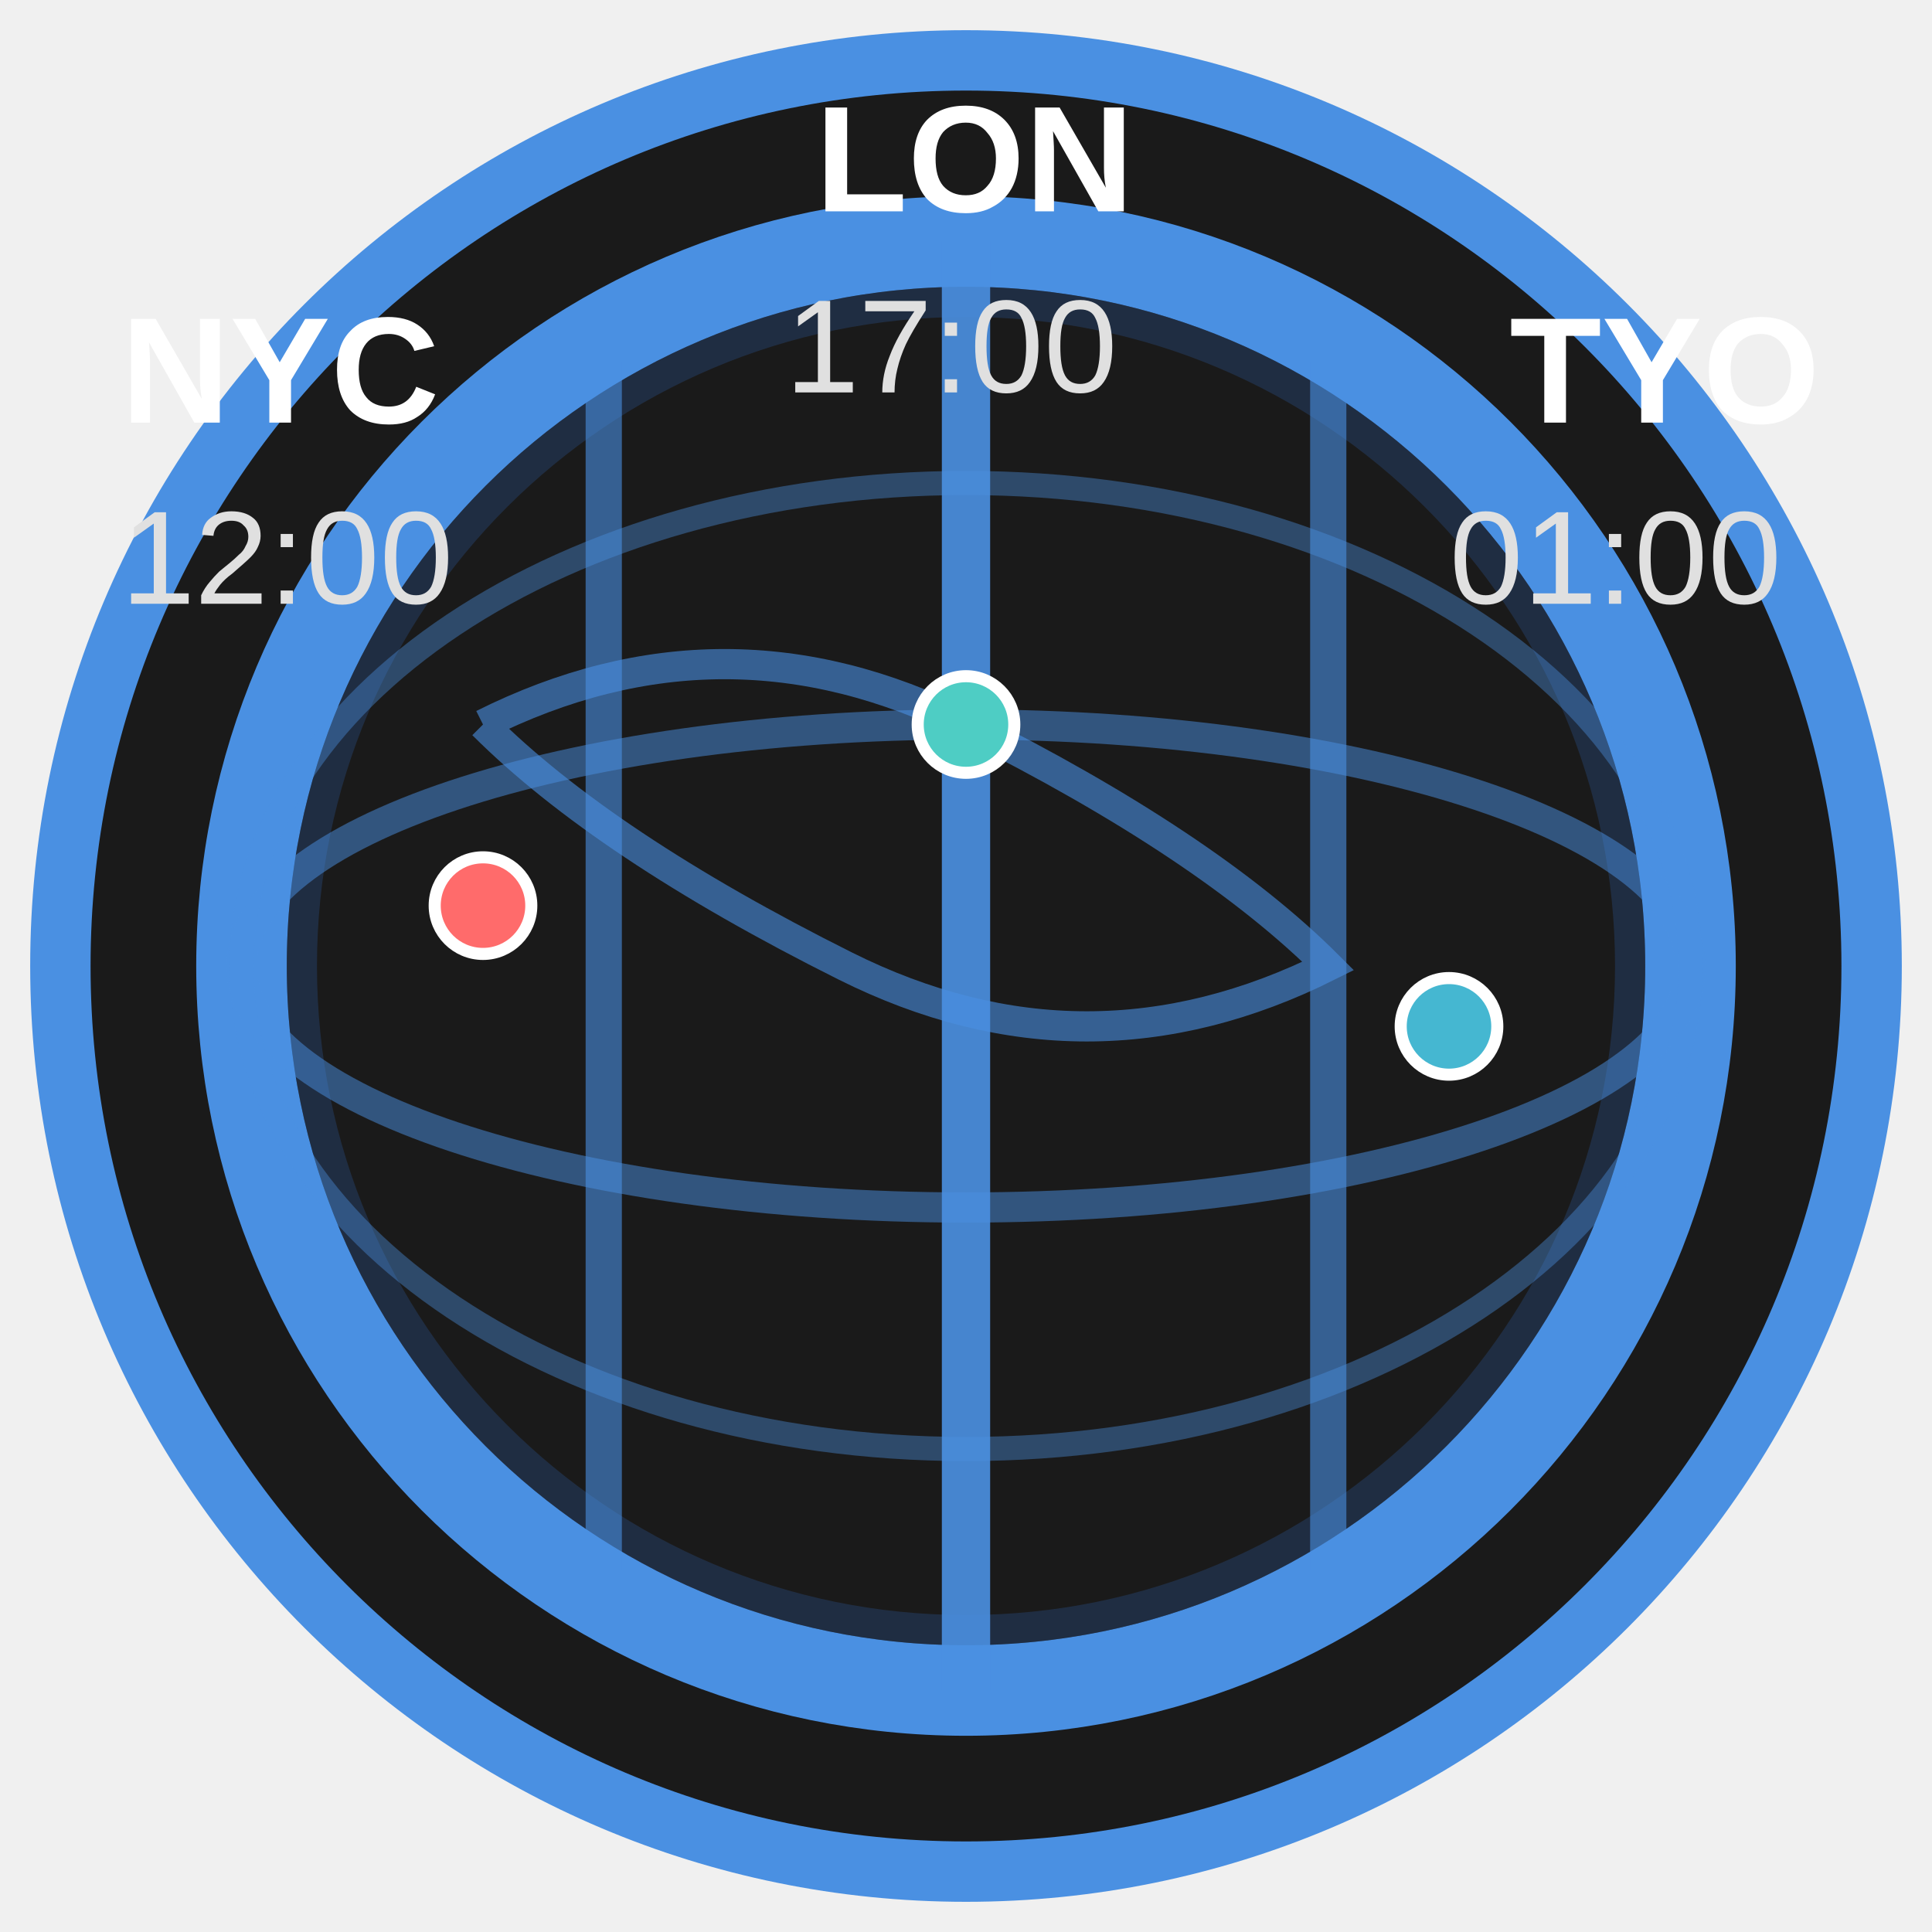
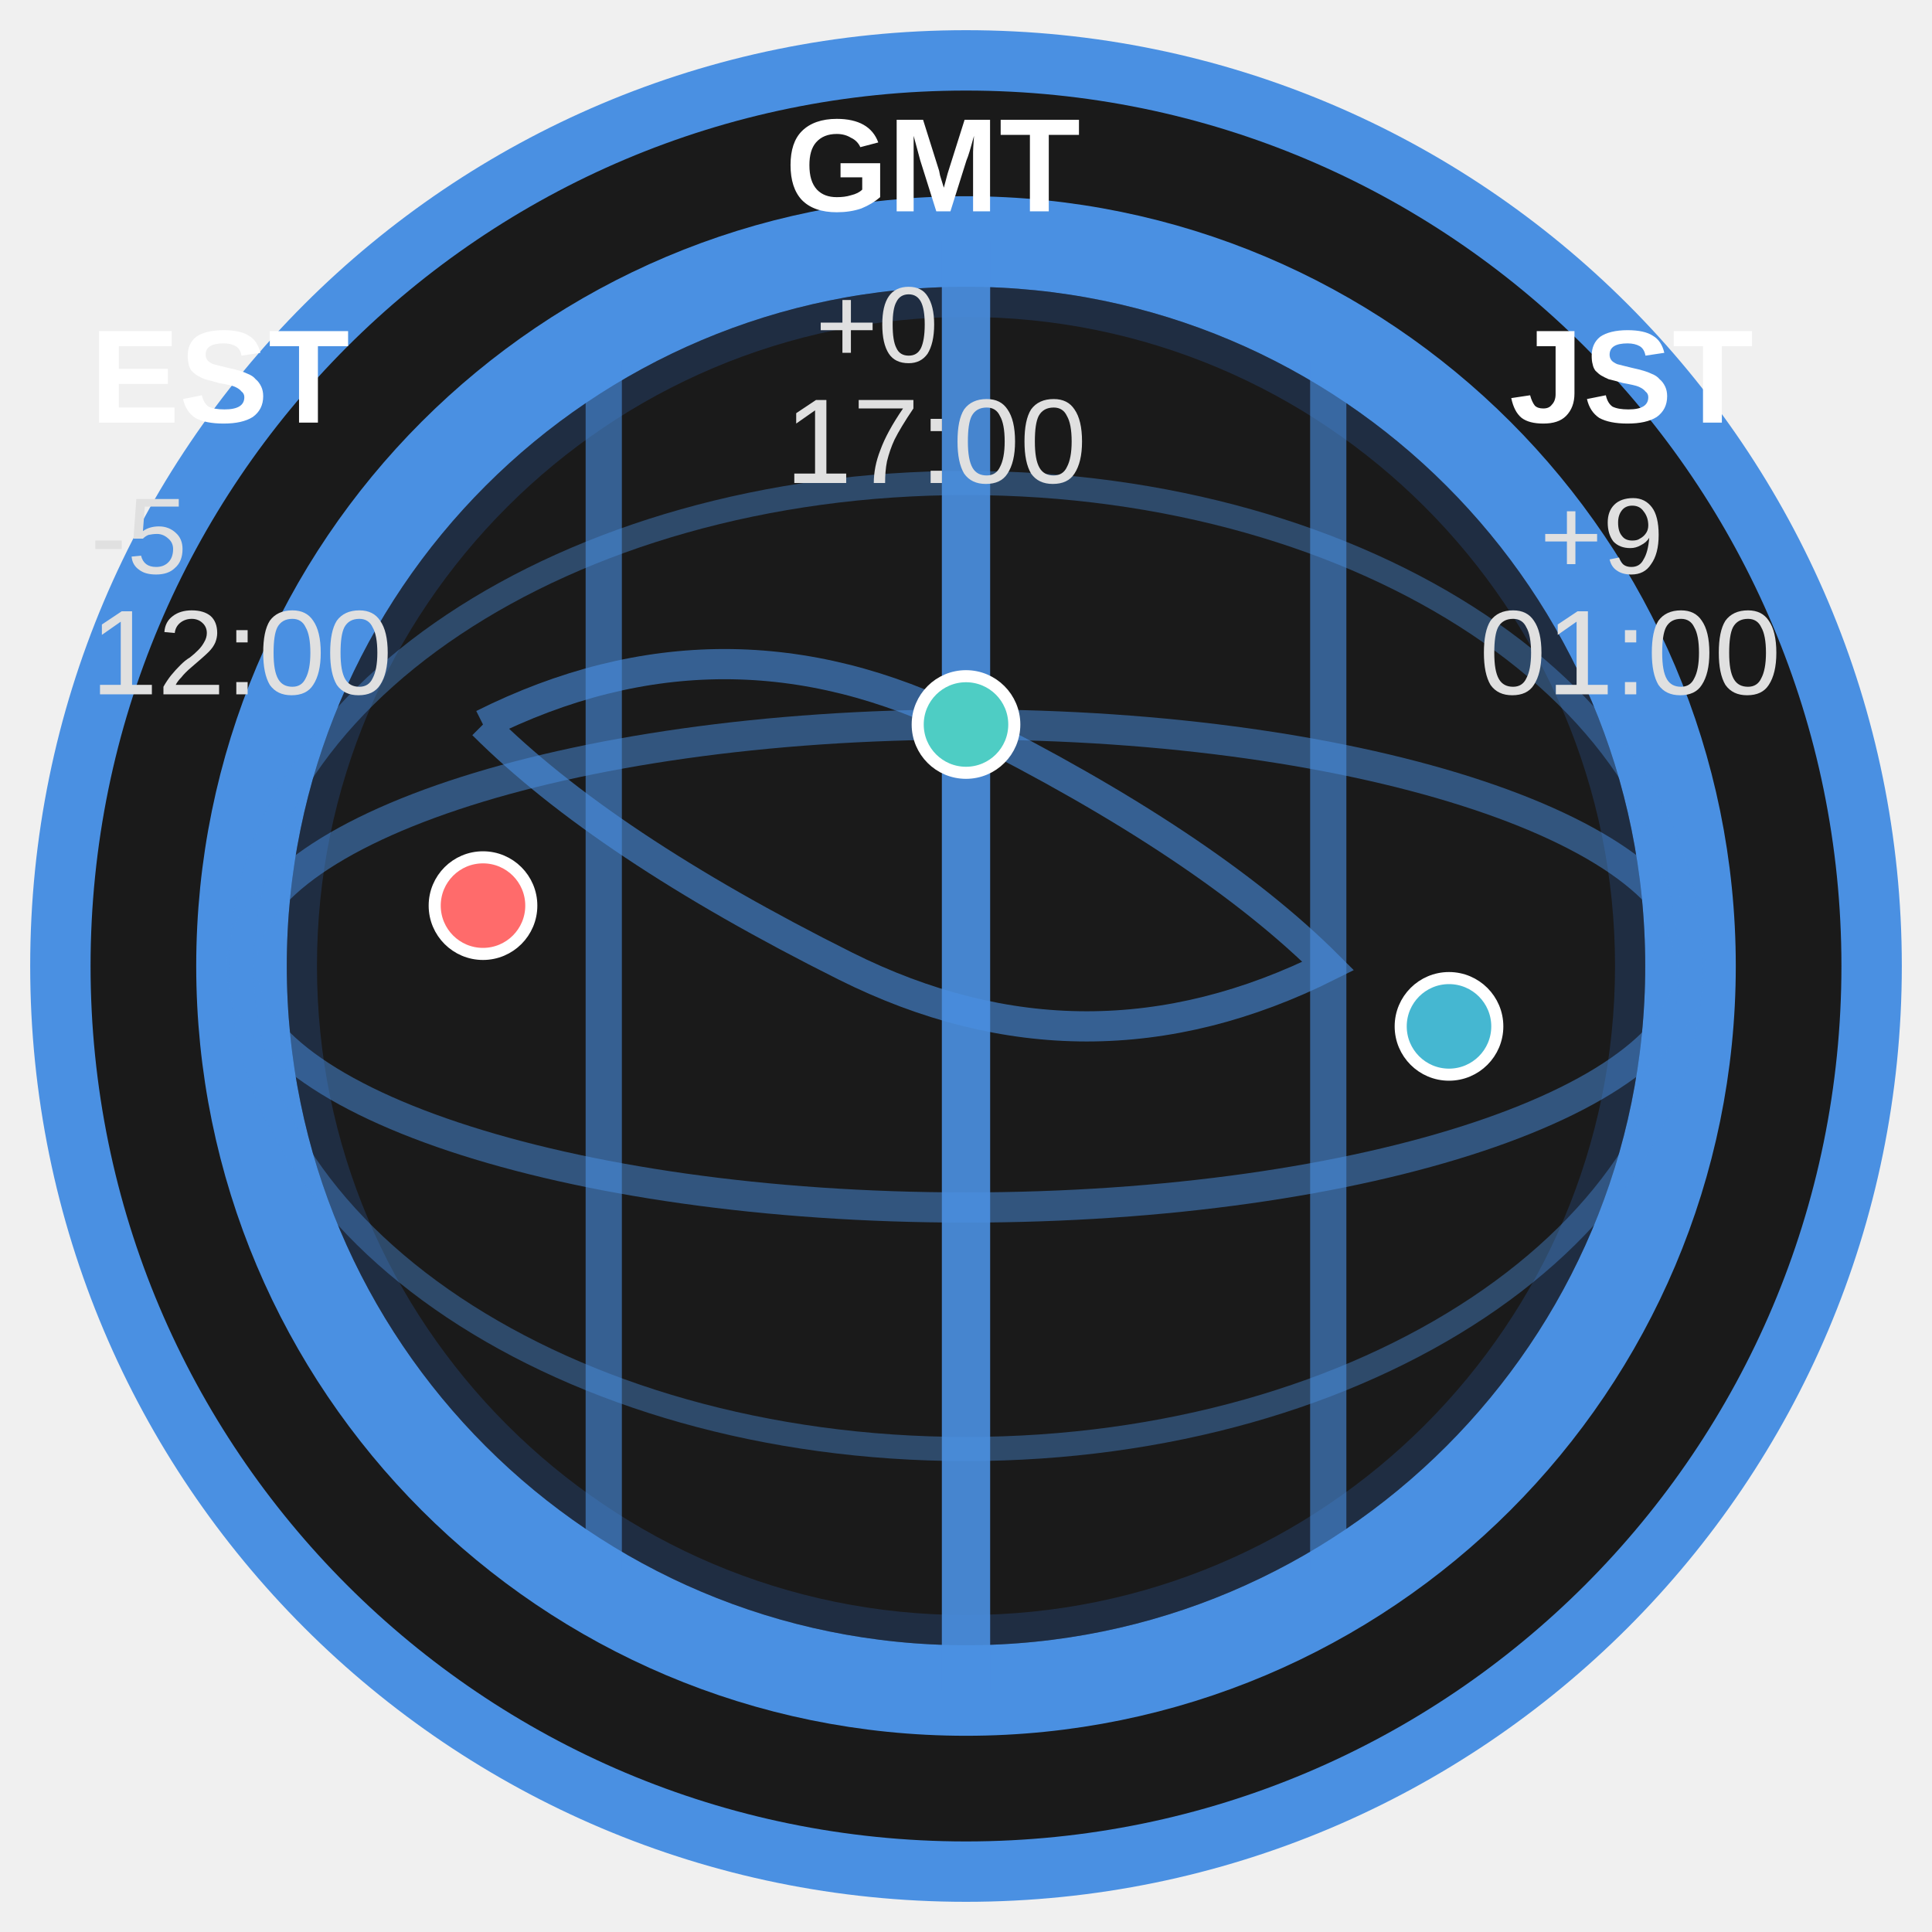
<svg xmlns="http://www.w3.org/2000/svg" width="32" height="32" viewBox="0 0 32 32">
  <circle cx="16" cy="16" r="15" fill="#1a1a1a" stroke="#4a90e2" stroke-width="1" />
  <circle cx="16" cy="16" r="12" fill="none" stroke="#4a90e2" stroke-width="1.5" />
  <circle cx="16" cy="16" r="11" fill="none" stroke="#2d5aa0" stroke-width="0.5" opacity="0.3" />
  <line x1="16" y1="4" x2="16" y2="28" stroke="#4a90e2" stroke-width="0.8" opacity="0.9" />
  <line x1="22" y1="6" x2="22" y2="26" stroke="#4a90e2" stroke-width="0.6" opacity="0.6" />
  <line x1="10" y1="6" x2="10" y2="26" stroke="#4a90e2" stroke-width="0.6" opacity="0.6" />
  <ellipse cx="16" cy="16" rx="12" ry="4" fill="none" stroke="#4a90e2" stroke-width="0.5" opacity="0.5" />
  <ellipse cx="16" cy="16" rx="12" ry="8" fill="none" stroke="#4a90e2" stroke-width="0.4" opacity="0.4" />
  <path d="M 8 12 Q 12 10 16 12 Q 20 14 22 16 Q 18 18 14 16 Q 10 14 8 12" fill="none" stroke="#4a90e2" stroke-width="0.5" opacity="0.6" />
-   <text x="2" y="7" font-family="Arial, sans-serif" font-size="2.5" fill="#ffffff" font-weight="bold">NYC</text>
-   <text x="2" y="10" font-family="Arial, sans-serif" font-size="2.2" fill="#e0e0e0">12:00</text>
-   <text x="13.5" y="3.5" font-family="Arial, sans-serif" font-size="2.5" fill="#ffffff" font-weight="bold">LON</text>
-   <text x="13" y="6.5" font-family="Arial, sans-serif" font-size="2.2" fill="#e0e0e0">17:00</text>
-   <text x="25" y="7" font-family="Arial, sans-serif" font-size="2.5" fill="#ffffff" font-weight="bold">TYO</text>
-   <text x="24" y="10" font-family="Arial, sans-serif" font-size="2.2" fill="#e0e0e0">01:00</text>
+   <text x="1.5" y="7" font-family="Arial, sans-serif" font-size="2.2" fill="#ffffff" font-weight="bold">EST</text>
+   <text x="1.5" y="9.5" font-family="Arial, sans-serif" font-size="1.8" fill="#e0e0e0">-5</text>
+   <text x="1.5" y="11.5" font-family="Arial, sans-serif" font-size="2" fill="#e0e0e0">12:00</text>
+   <text x="13" y="3.5" font-family="Arial, sans-serif" font-size="2.2" fill="#ffffff" font-weight="bold">GMT</text>
+   <text x="13.5" y="6" font-family="Arial, sans-serif" font-size="1.8" fill="#e0e0e0">+0</text>
+   <text x="13" y="8" font-family="Arial, sans-serif" font-size="2" fill="#e0e0e0">17:00</text>
+   <text x="25" y="7" font-family="Arial, sans-serif" font-size="2.2" fill="#ffffff" font-weight="bold">JST</text>
+   <text x="25.5" y="9.5" font-family="Arial, sans-serif" font-size="1.8" fill="#e0e0e0">+9</text>
+   <text x="24.5" y="11.5" font-family="Arial, sans-serif" font-size="2" fill="#e0e0e0">01:00</text>
  <circle cx="8" cy="15" r="0.8" fill="#ff6b6b" stroke="#ffffff" stroke-width="0.2" />
  <circle cx="16" cy="12" r="0.8" fill="#4ecdc4" stroke="#ffffff" stroke-width="0.2" />
  <circle cx="24" cy="17" r="0.8" fill="#45b7d1" stroke="#ffffff" stroke-width="0.2" />
</svg>
